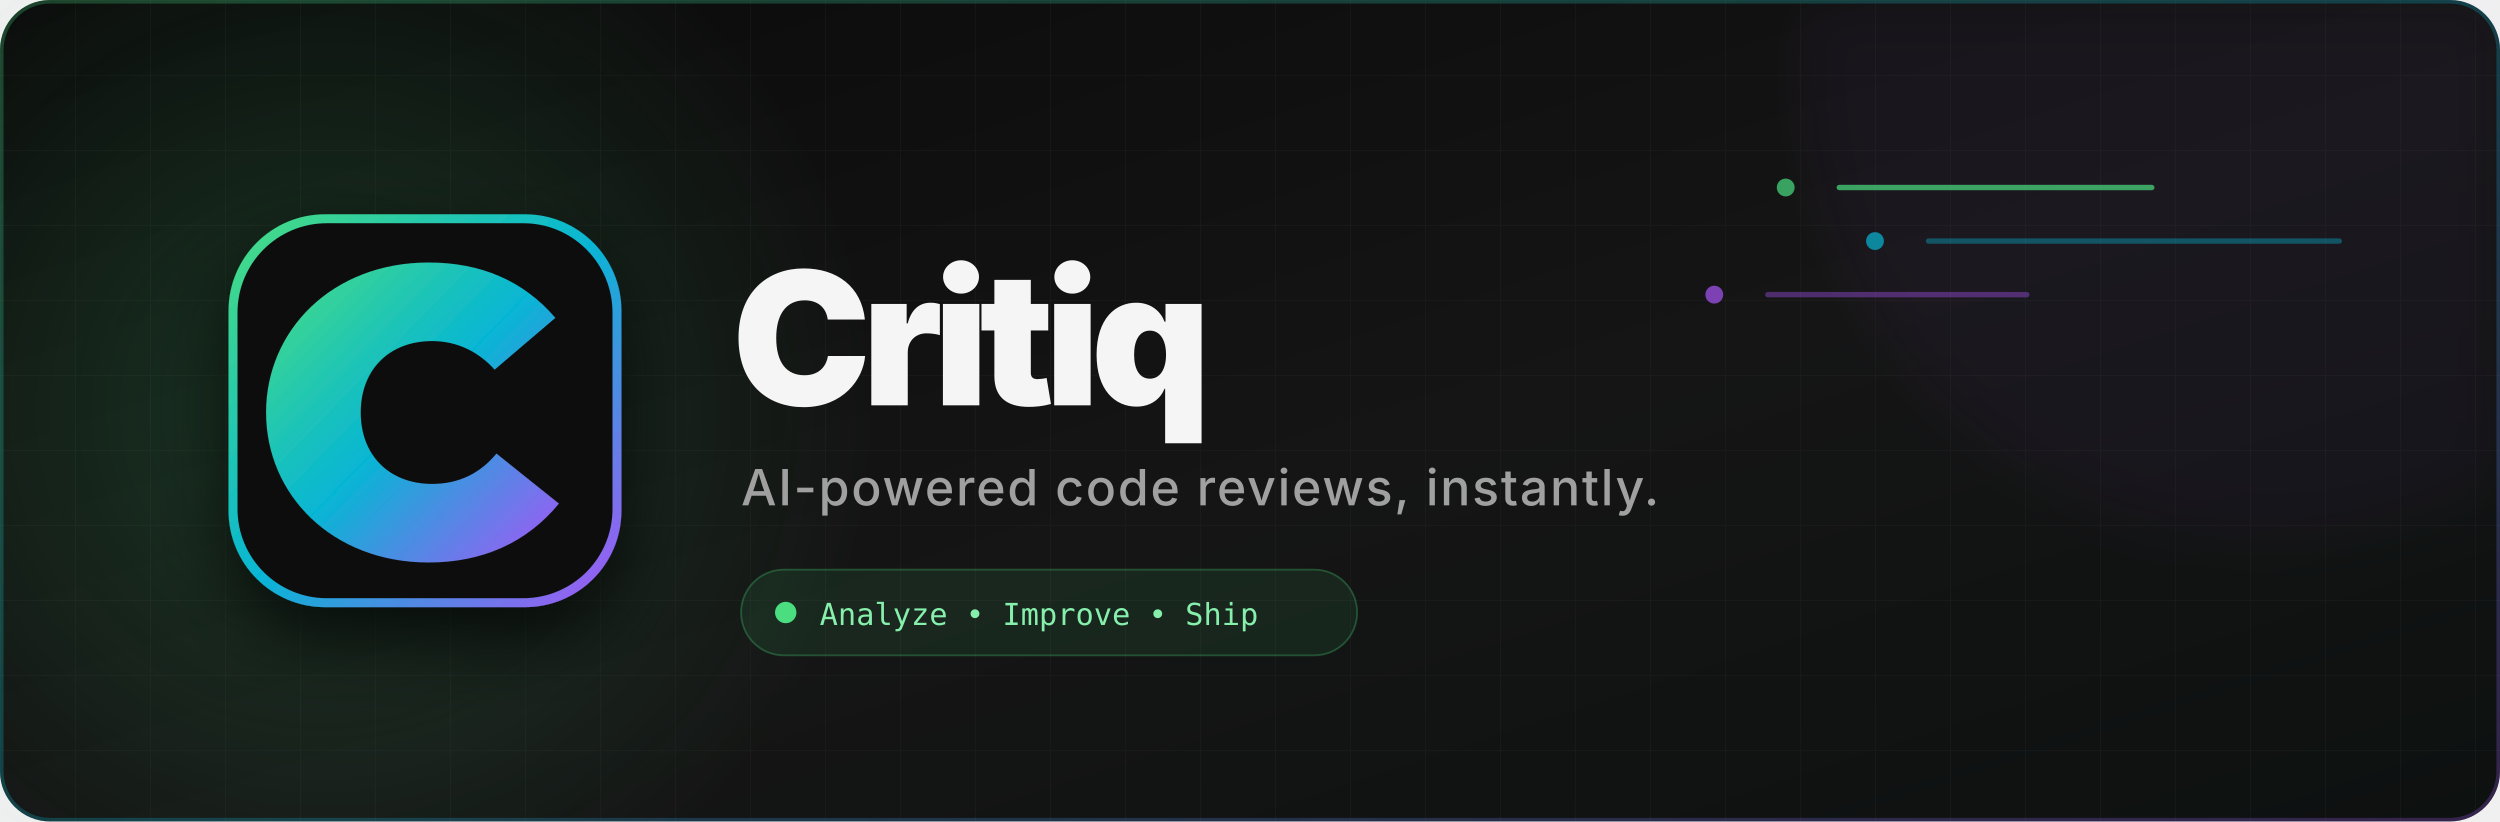
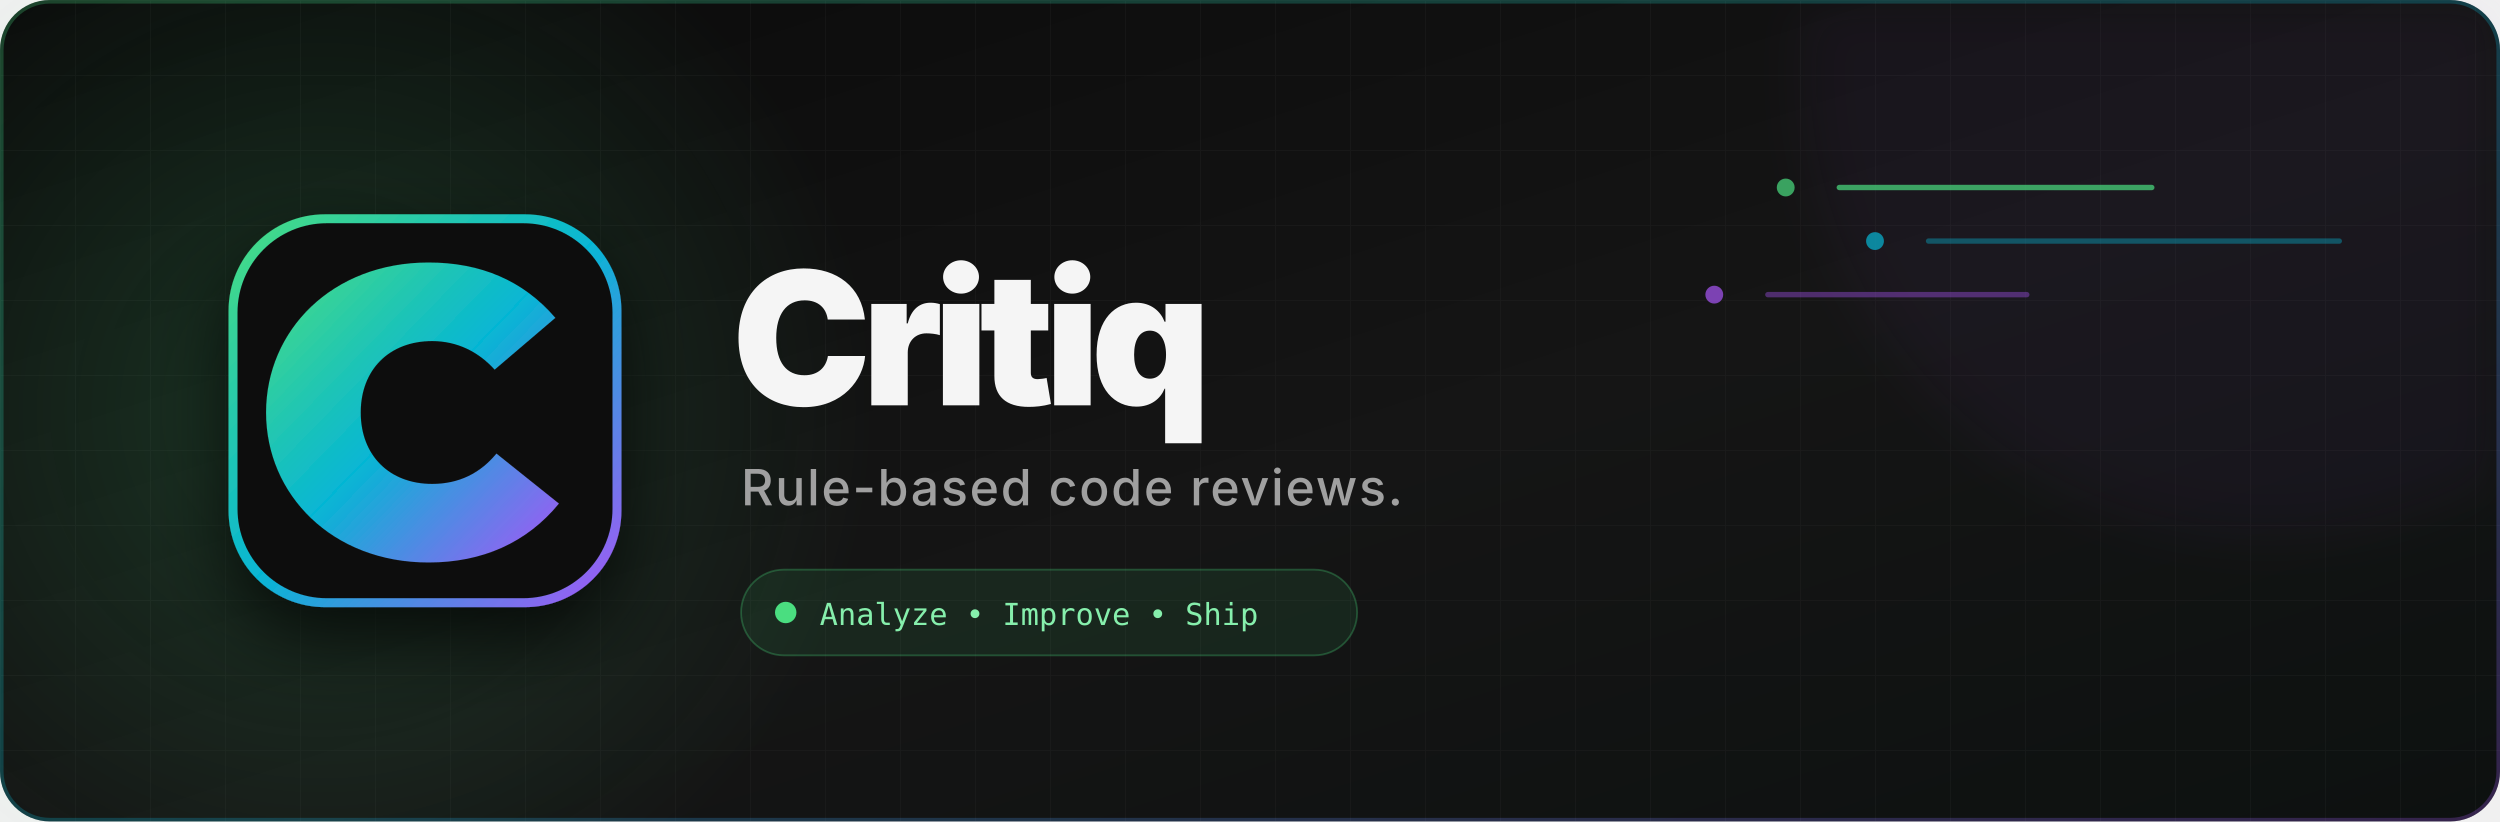
<svg xmlns="http://www.w3.org/2000/svg" width="1400" height="460" viewBox="0 0 1400 460" role="img" aria-labelledby="title description">
-   <description id="description">AI-powered code reviews, instantly.</description>
+   <description id="description">Rule-based code reviews.</description>
  <defs>
    <linearGradient id="background" x1="0" y1="0" x2="1" y2="1">
      <stop offset="0" stop-color="#0a0a0a" />
      <stop offset="0.55" stop-color="#151515" />
      <stop offset="1" stop-color="#0d1110" />
    </linearGradient>
    <linearGradient id="accent" x1="0" y1="0" x2="1" y2="1">
      <stop offset="0" stop-color="#4ade80" />
      <stop offset="0.5" stop-color="#06b6d4" />
      <stop offset="1" stop-color="#a855f7" />
    </linearGradient>
    <radialGradient id="glow">
      <stop offset="0" stop-color="#4ade80" stop-opacity="0.18" />
      <stop offset="1" stop-color="#4ade80" stop-opacity="0" />
    </radialGradient>
    <filter id="softGlow" x="-50%" y="-50%" width="200%" height="200%">
      <feGaussianBlur stdDeviation="14" />
    </filter>
    <filter id="shadow" x="-30%" y="-30%" width="160%" height="160%">
      <feDropShadow dx="0" dy="18" stdDeviation="20" flood-color="#000" flood-opacity="0.7" />
    </filter>
    <pattern id="grid" width="42" height="42" patternUnits="userSpaceOnUse">
      <path d="M42 0H0V42" fill="none" stroke="#fff" stroke-opacity="0.035" />
    </pattern>
  </defs>
  <rect width="1400" height="460" rx="28" fill="url(#background)" />
  <rect width="1400" height="460" rx="28" fill="url(#grid)" />
  <circle cx="180" cy="230" r="310" fill="url(#glow)" />
  <circle cx="1270" cy="40" r="260" fill="#a855f7" opacity="0.045" filter="url(#softGlow)" />
  <g opacity="0.7">
    <path d="M1030 105h175" stroke="#4ade80" stroke-width="3" stroke-linecap="round" />
    <path d="M1080 135h230" stroke="#06b6d4" stroke-opacity="0.55" stroke-width="3" stroke-linecap="round" />
    <path d="M990 165h145" stroke="#a855f7" stroke-opacity="0.55" stroke-width="3" stroke-linecap="round" />
    <circle cx="1000" cy="105" r="5" fill="#4ade80" />
    <circle cx="1050" cy="135" r="5" fill="#06b6d4" />
    <circle cx="960" cy="165" r="5" fill="#a855f7" />
  </g>
  <g transform="translate(128 120)" filter="url(#shadow)">
    <rect width="220" height="220" rx="54" fill="url(#accent)" />
    <rect x="5" y="5" width="210" height="210" rx="50" fill="#111111" />
    <path d="M183 58c-18-21-42-31-71-31-54 0-91 38-91 84s37 84 91 84c30 0 55-11 73-33l-35-28c-9 11-21 17-36 17-24 0-40-16-40-40s16-40 40-40c14 0 26 6 35 16z" fill="url(#accent)" />
  </g>
  <g transform="translate(410 145)">
    <text x="0" y="82" fill="#f5f5f5" font-family="Inter, Arial, sans-serif" font-size="104" font-weight="900" letter-spacing="-5">Critiq</text>
-     <text x="5" y="138" fill="#a0a0a0" font-family="Inter, Arial, sans-serif" font-size="28" font-weight="500" letter-spacing="1">AI-powered code reviews, instantly.</text>
+     <text x="5" y="138" fill="#a0a0a0" font-family="Inter, Arial, sans-serif" font-size="28" font-weight="500" letter-spacing="1">Rule-based code reviews.</text>
    <g transform="translate(5 174)">
      <rect width="345" height="48" rx="24" fill="#4ade80" fill-opacity="0.09" stroke="#4ade80" stroke-opacity="0.28" />
      <circle cx="25" cy="24" r="6" fill="#4ade80" />
      <text x="44" y="31" fill="#86efac" font-family="ui-monospace, SFMono-Regular, Consolas, monospace" font-size="17">Analyze • Improve • Ship</text>
    </g>
  </g>
  <rect x="1" y="1" width="1398" height="458" rx="27" fill="none" stroke="url(#accent)" stroke-opacity="0.26" stroke-width="2" />
</svg>
